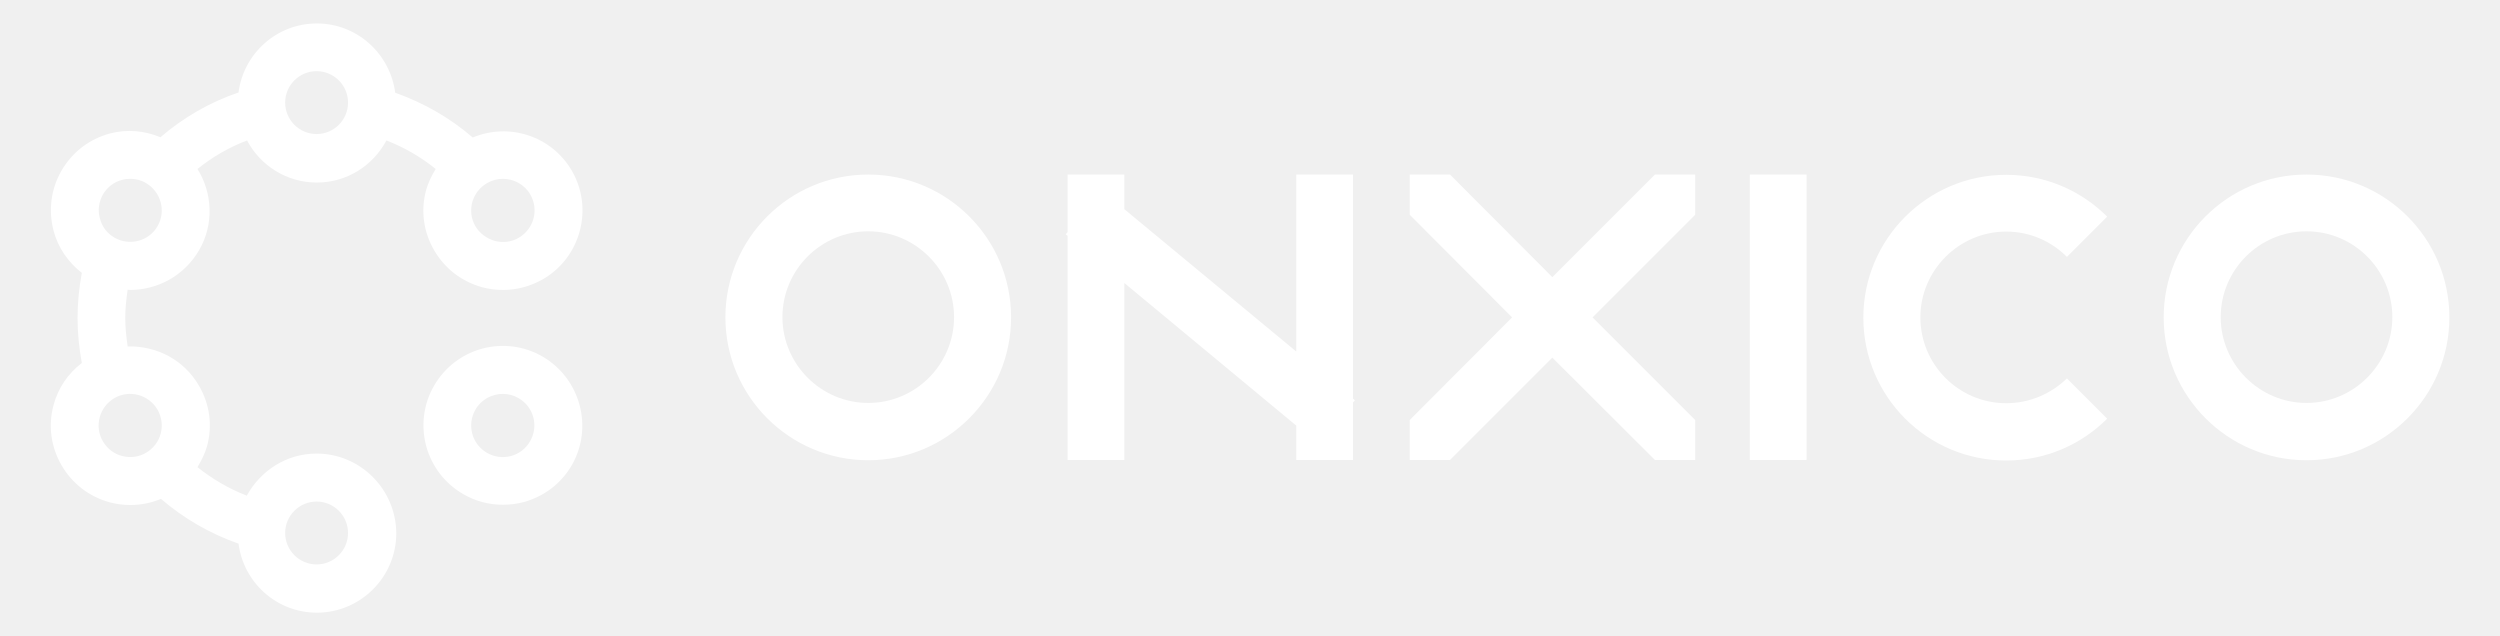
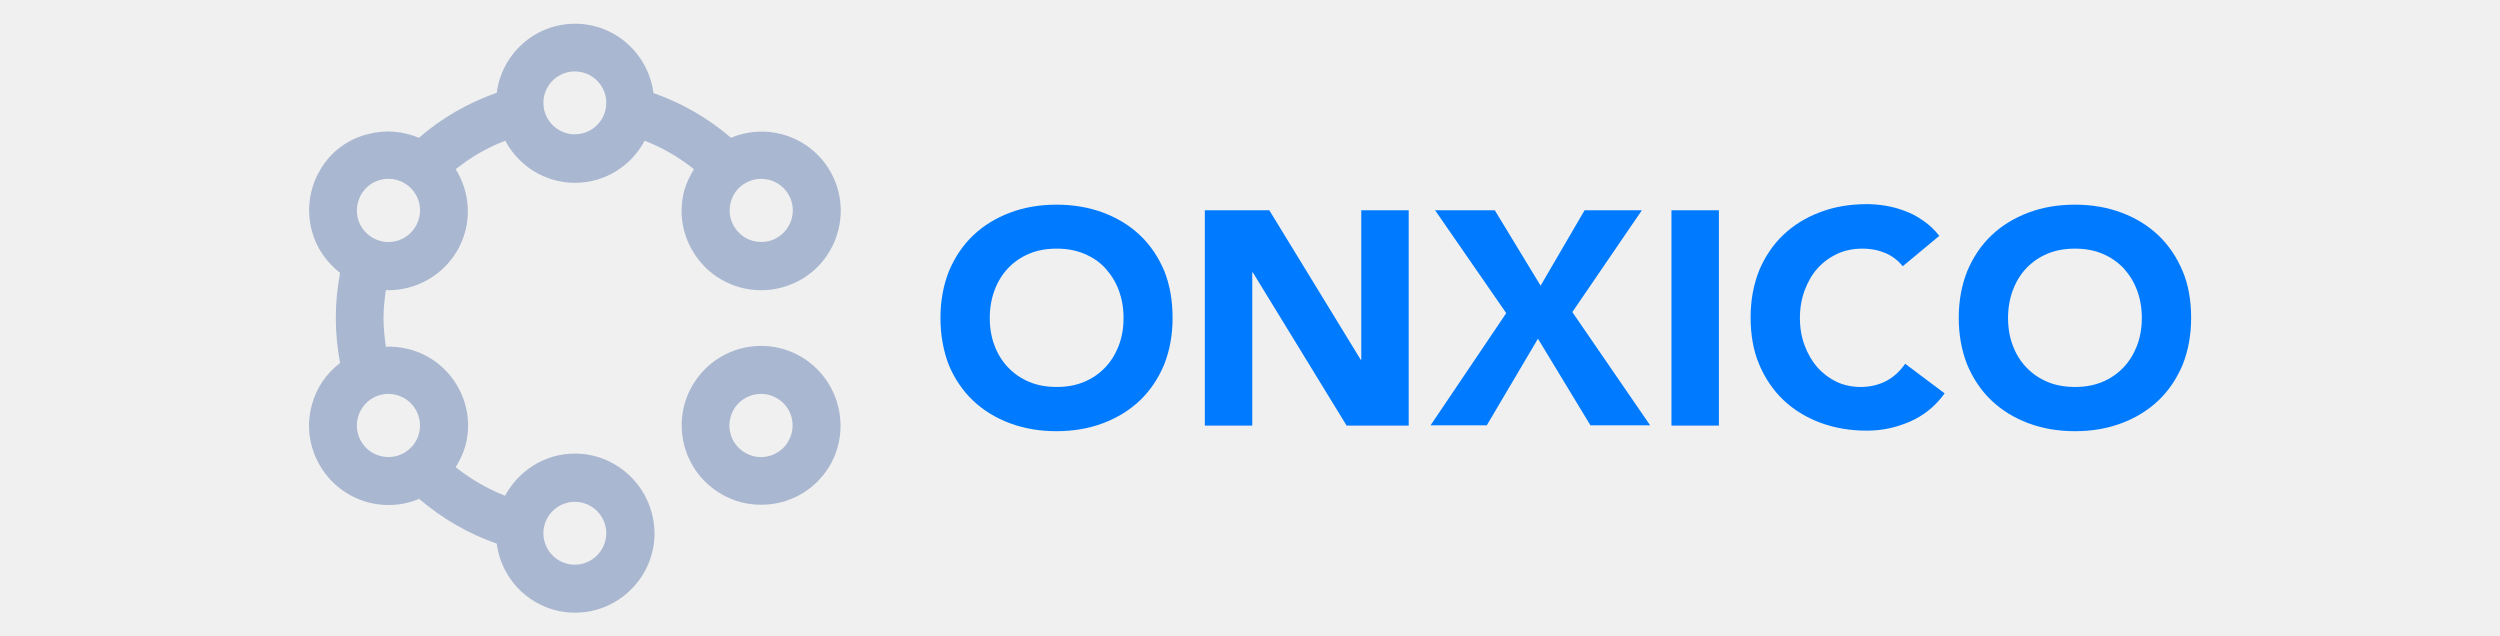
<svg xmlns="http://www.w3.org/2000/svg" version="1.1" id="Layer_1" x="0px" y="0px" viewBox="0 0 93.81 23.86" style="enable-background:new 0 0 93.81 23.86;" xml:space="preserve">
  <style type="text/css">
- 	.st0{fill:#FFFFFF;}
+ 	.st0{fill:#007BFF;}
+ 	.st1{fill:#A9B7D0;}
</style>
  <g>
    <g>
-       <path class="st0" d="M11.88,17.02c-1.14,0-2.11,0.65-2.62,1.58c-0.67-0.26-1.3-0.63-1.85-1.07c0.15-0.25,0.28-0.51,0.36-0.79    c0.21-0.77,0.1-1.57-0.3-2.26C6.9,13.49,5.86,12.97,4.79,13c-0.05-0.35-0.09-0.71-0.09-1.07c0-0.36,0.04-0.71,0.09-1.06    c0.03,0,0.06,0.01,0.09,0.01c1.03,0,2.03-0.53,2.59-1.49c0.57-0.98,0.5-2.15-0.06-3.05c0.56-0.45,1.18-0.81,1.86-1.07    c0.5,0.94,1.48,1.58,2.62,1.58c1.13,0,2.11-0.64,2.61-1.58c0.67,0.26,1.29,0.62,1.85,1.07c-0.15,0.24-0.28,0.51-0.36,0.79    c-0.21,0.77-0.1,1.57,0.3,2.26c0.4,0.69,1.04,1.18,1.81,1.39c0.26,0.07,0.52,0.1,0.78,0.1c0.52,0,1.03-0.14,1.49-0.4    c1.42-0.82,1.91-2.65,1.09-4.07c-0.76-1.31-2.36-1.82-3.72-1.25c-0.86-0.74-1.84-1.3-2.91-1.68c-0.19-1.46-1.43-2.6-2.94-2.6    c-1.51,0-2.75,1.13-2.94,2.59C7.86,3.84,6.87,4.42,6.02,5.15c-0.6-0.25-1.26-0.31-1.9-0.14C3.35,5.22,2.71,5.71,2.31,6.4    c-0.4,0.69-0.5,1.49-0.3,2.26c0.17,0.64,0.55,1.18,1.06,1.58c-0.1,0.55-0.16,1.11-0.16,1.69c0,0.58,0.06,1.14,0.16,1.69    c-0.52,0.4-0.89,0.94-1.06,1.58c-0.21,0.77-0.1,1.57,0.3,2.26c0.4,0.69,1.04,1.18,1.81,1.39c0.26,0.07,0.52,0.1,0.78,0.1    c0.39,0,0.78-0.08,1.14-0.23c0.85,0.73,1.83,1.3,2.91,1.68c0.19,1.46,1.43,2.59,2.94,2.59c1.64,0,2.98-1.34,2.98-2.98    C14.86,18.36,13.52,17.02,11.88,17.02z M18.28,6.87c0.19-0.11,0.39-0.16,0.59-0.16c0.41,0,0.81,0.21,1.03,0.59    c0.33,0.57,0.13,1.29-0.43,1.62c-0.27,0.16-0.59,0.2-0.9,0.12C18.26,8.95,18,8.76,17.84,8.49c-0.16-0.27-0.2-0.59-0.12-0.9    C17.81,7.28,18,7.03,18.28,6.87z M11.88,2.67c0.65,0,1.18,0.53,1.18,1.18s-0.53,1.18-1.18,1.18c-0.65,0-1.18-0.53-1.18-1.18    S11.23,2.67,11.88,2.67z M3.86,7.3c0.16-0.27,0.41-0.47,0.72-0.55c0.1-0.03,0.21-0.04,0.31-0.04c0.2,0,0.41,0.05,0.59,0.16v0    C6.04,7.2,6.24,7.92,5.91,8.49C5.59,9.05,4.86,9.24,4.3,8.92C4.02,8.76,3.83,8.51,3.75,8.2C3.66,7.89,3.71,7.58,3.86,7.3z     M6.03,16.27c-0.08,0.31-0.28,0.56-0.55,0.72c-0.27,0.16-0.59,0.2-0.9,0.12c-0.31-0.08-0.56-0.28-0.72-0.55    c-0.33-0.57-0.13-1.29,0.43-1.62c0.57-0.33,1.29-0.13,1.62,0.43C6.07,15.65,6.11,15.97,6.03,16.27z M11.88,21.18    c-0.65,0-1.18-0.53-1.18-1.18c0-0.65,0.53-1.18,1.18-1.18c0.65,0,1.18,0.53,1.18,1.18C13.06,20.65,12.53,21.18,11.88,21.18z" />
-       <path class="st0" d="M20.36,13.38c-0.69-0.4-1.49-0.5-2.26-0.3c-0.77,0.21-1.41,0.7-1.81,1.39c-0.4,0.69-0.5,1.49-0.3,2.26    c0.21,0.77,0.7,1.41,1.39,1.81c0.46,0.27,0.97,0.4,1.49,0.4c0.26,0,0.52-0.03,0.78-0.1c0.77-0.21,1.41-0.7,1.81-1.39    C22.27,16.03,21.78,14.21,20.36,13.38z M19.89,16.56c-0.33,0.57-1.05,0.76-1.62,0.43c-0.27-0.16-0.47-0.41-0.55-0.72    c-0.08-0.3-0.04-0.62,0.12-0.9c0.22-0.38,0.62-0.59,1.03-0.59c0.2,0,0.4,0.05,0.59,0.16C20.03,15.27,20.22,15.99,19.89,16.56z" />
+       <g>
+         <g>
+           <path class="st0" d="M35.29,11.93c0-0.65,0.11-1.23,0.32-1.76c0.22-0.52,0.52-0.97,0.91-1.34c0.39-0.37,0.85-0.65,1.38-0.85      c0.53-0.2,1.11-0.3,1.75-0.3c0.63,0,1.21,0.1,1.75,0.3c0.53,0.2,0.99,0.48,1.38,0.85c0.39,0.37,0.69,0.82,0.91,1.34      C43.9,10.7,44,11.28,44,11.93c0,0.65-0.11,1.23-0.32,1.76c-0.22,0.52-0.52,0.97-0.91,1.34c-0.39,0.37-0.85,0.65-1.38,0.85      c-0.53,0.2-1.11,0.3-1.75,0.3c-0.63,0-1.21-0.1-1.75-0.3c-0.53-0.2-0.99-0.48-1.38-0.85c-0.39-0.37-0.69-0.82-0.91-1.34      C35.4,13.16,35.29,12.58,35.29,11.93z M37.14,11.93c0,0.38,0.06,0.73,0.18,1.04c0.12,0.32,0.29,0.59,0.51,0.82      c0.22,0.23,0.48,0.41,0.79,0.54c0.31,0.13,0.65,0.19,1.03,0.19s0.72-0.06,1.03-0.19c0.31-0.13,0.57-0.31,0.79-0.54      c0.22-0.23,0.39-0.51,0.51-0.82c0.12-0.32,0.18-0.66,0.18-1.04c0-0.37-0.06-0.72-0.18-1.04c-0.12-0.32-0.29-0.59-0.51-0.83      s-0.48-0.41-0.79-0.54c-0.31-0.13-0.65-0.19-1.03-0.19s-0.72,0.06-1.03,0.19c-0.31,0.13-0.57,0.31-0.79,0.54      c-0.22,0.23-0.39,0.51-0.51,0.83C37.2,11.21,37.14,11.56,37.14,11.93z" />
+           <path class="st0" d="M45.21,7.89h2.42l3.43,5.61h0.02V7.89h1.78v8.08h-2.33l-3.52-5.75h-0.02v5.75h-1.78V7.89z" />
+           <path class="st0" d="M56.52,11.75l-2.67-3.86h2.24l1.72,2.83l1.65-2.83h2.15L59,11.71l2.92,4.25h-2.24l-1.97-3.25l-1.92,3.25      h-2.11L56.52,11.75z" />
+           <path class="st0" d="M62.72,7.89h1.78v8.08h-1.78V7.89z" />
+           <path class="st0" d="M71.4,9.99c-0.17-0.21-0.39-0.38-0.64-0.49c-0.26-0.11-0.55-0.17-0.88-0.17c-0.33,0-0.64,0.06-0.93,0.19      c-0.28,0.13-0.53,0.31-0.74,0.54c-0.21,0.23-0.37,0.51-0.49,0.83c-0.12,0.32-0.18,0.67-0.18,1.04c0,0.38,0.06,0.73,0.18,1.04      c0.12,0.32,0.28,0.59,0.48,0.82c0.21,0.23,0.45,0.41,0.72,0.54c0.28,0.13,0.58,0.19,0.9,0.19c0.36,0,0.69-0.08,0.97-0.23      c0.28-0.15,0.51-0.37,0.7-0.64l1.48,1.11c-0.34,0.48-0.78,0.83-1.3,1.06c-0.53,0.23-1.06,0.34-1.62,0.34      c-0.63,0-1.21-0.1-1.75-0.3c-0.53-0.2-0.99-0.48-1.38-0.85c-0.39-0.37-0.69-0.82-0.91-1.34c-0.22-0.52-0.32-1.11-0.32-1.76      c0-0.65,0.11-1.23,0.32-1.76c0.22-0.52,0.52-0.97,0.91-1.34c0.39-0.37,0.85-0.65,1.38-0.85c0.53-0.2,1.11-0.3,1.75-0.3      c0.23,0,0.47,0.02,0.71,0.06c0.25,0.04,0.49,0.11,0.73,0.2s0.47,0.21,0.69,0.37c0.22,0.15,0.42,0.34,0.59,0.56L71.4,9.99z" />
+           <path class="st0" d="M73.5,11.93c0-0.65,0.11-1.23,0.32-1.76c0.22-0.52,0.52-0.97,0.91-1.34c0.39-0.37,0.85-0.65,1.38-0.85      c0.53-0.2,1.11-0.3,1.75-0.3s1.21,0.1,1.75,0.3c0.53,0.2,0.99,0.48,1.38,0.85c0.39,0.37,0.69,0.82,0.91,1.34      c0.22,0.52,0.32,1.11,0.32,1.76c0,0.65-0.11,1.23-0.32,1.76c-0.22,0.52-0.52,0.97-0.91,1.34c-0.39,0.37-0.85,0.65-1.38,0.85      c-0.53,0.2-1.11,0.3-1.75,0.3s-1.21-0.1-1.75-0.3c-0.53-0.2-0.99-0.48-1.38-0.85c-0.39-0.37-0.69-0.82-0.91-1.34      C73.61,13.16,73.5,12.58,73.5,11.93z M75.35,11.93c0,0.38,0.06,0.73,0.18,1.04c0.12,0.32,0.29,0.59,0.51,0.82      c0.22,0.23,0.48,0.41,0.79,0.54c0.31,0.13,0.65,0.19,1.03,0.19c0.38,0,0.72-0.06,1.03-0.19c0.31-0.13,0.57-0.31,0.79-0.54      c0.22-0.23,0.39-0.51,0.51-0.82c0.12-0.32,0.18-0.66,0.18-1.04c0-0.37-0.06-0.72-0.18-1.04c-0.12-0.32-0.29-0.59-0.51-0.83      c-0.22-0.23-0.48-0.41-0.79-0.54c-0.31-0.13-0.65-0.19-1.03-0.19c-0.38,0-0.72,0.06-1.03,0.19c-0.31,0.13-0.57,0.31-0.79,0.54      c-0.22,0.23-0.39,0.51-0.51,0.83C75.41,11.21,75.35,11.56,75.35,11.93z" />
+         </g>
+         <g>
+           <g>
+             <path class="st1" d="M21.57,17.02c-1.14,0-2.11,0.65-2.62,1.58c-0.67-0.26-1.3-0.63-1.85-1.07c0.15-0.25,0.28-0.51,0.36-0.79       c0.21-0.77,0.1-1.57-0.3-2.26c-0.57-0.98-1.61-1.51-2.68-1.47c-0.05-0.35-0.09-0.71-0.09-1.07c0-0.36,0.04-0.71,0.09-1.06       c0.03,0,0.06,0.01,0.09,0.01c1.03,0,2.03-0.53,2.59-1.49c0.57-0.98,0.5-2.15-0.06-3.05c0.56-0.45,1.18-0.81,1.86-1.07       c0.5,0.94,1.48,1.58,2.62,1.58c1.13,0,2.11-0.64,2.61-1.58c0.67,0.26,1.29,0.62,1.85,1.07c-0.15,0.24-0.28,0.51-0.36,0.79       c-0.21,0.77-0.1,1.57,0.3,2.26c0.4,0.69,1.04,1.18,1.81,1.39c0.26,0.07,0.52,0.1,0.78,0.1c0.52,0,1.03-0.14,1.49-0.4       c1.42-0.82,1.91-2.65,1.09-4.07c-0.76-1.31-2.36-1.82-3.72-1.25c-0.86-0.74-1.84-1.3-2.91-1.68c-0.19-1.46-1.43-2.6-2.94-2.6       c-1.51,0-2.75,1.13-2.94,2.59c-1.08,0.38-2.07,0.95-2.92,1.69c-0.6-0.25-1.26-0.31-1.9-0.14C13.04,5.22,12.39,5.71,12,6.4       c-0.4,0.69-0.5,1.49-0.3,2.26c0.17,0.64,0.55,1.18,1.06,1.58c-0.1,0.55-0.16,1.11-0.16,1.69c0,0.58,0.06,1.14,0.16,1.69       c-0.52,0.4-0.89,0.94-1.06,1.58c-0.21,0.77-0.1,1.57,0.3,2.26c0.4,0.69,1.04,1.18,1.81,1.39c0.26,0.07,0.52,0.1,0.78,0.1       c0.39,0,0.78-0.08,1.14-0.23c0.85,0.73,1.83,1.3,2.91,1.68c0.19,1.46,1.43,2.59,2.94,2.59c1.64,0,2.98-1.34,2.98-2.98       C24.55,18.36,23.21,17.02,21.57,17.02z M27.97,6.87c0.19-0.11,0.39-0.16,0.59-0.16c0.41,0,0.81,0.21,1.03,0.59       c0.33,0.57,0.13,1.29-0.43,1.62c-0.27,0.16-0.59,0.2-0.9,0.12c-0.31-0.08-0.56-0.28-0.72-0.55c-0.16-0.27-0.2-0.59-0.12-0.9       C27.5,7.28,27.69,7.03,27.97,6.87z M21.57,2.68c0.65,0,1.18,0.53,1.18,1.18s-0.53,1.18-1.18,1.18c-0.65,0-1.18-0.53-1.18-1.18       S20.92,2.68,21.57,2.68z M13.55,7.3c0.16-0.27,0.41-0.47,0.72-0.55c0.1-0.03,0.21-0.04,0.31-0.04c0.2,0,0.41,0.05,0.59,0.16v0       c0.57,0.33,0.76,1.05,0.43,1.62c-0.33,0.57-1.05,0.76-1.62,0.43c-0.27-0.16-0.47-0.41-0.55-0.72C13.35,7.9,13.4,7.58,13.55,7.3       z M15.72,16.27c-0.08,0.31-0.28,0.56-0.55,0.72c-0.27,0.16-0.59,0.2-0.9,0.12c-0.31-0.08-0.56-0.28-0.72-0.55       c-0.33-0.57-0.13-1.29,0.43-1.62c0.57-0.33,1.29-0.13,1.62,0.43C15.76,15.65,15.8,15.97,15.72,16.27z M21.57,21.19       c-0.65,0-1.18-0.53-1.18-1.18c0-0.65,0.53-1.18,1.18-1.18c0.65,0,1.18,0.53,1.18,1.18C22.75,20.65,22.22,21.19,21.57,21.19z" />
+             <path class="st1" d="M30.05,13.38c-0.69-0.4-1.49-0.5-2.26-0.3c-0.77,0.21-1.41,0.7-1.81,1.39c-0.4,0.69-0.5,1.49-0.3,2.26       c0.21,0.77,0.7,1.41,1.39,1.81c0.46,0.27,0.97,0.4,1.49,0.4c0.26,0,0.52-0.03,0.78-0.1c0.77-0.21,1.41-0.7,1.81-1.39       C31.96,16.03,31.47,14.21,30.05,13.38z M29.58,16.56c-0.33,0.57-1.05,0.76-1.62,0.43c-0.27-0.16-0.47-0.41-0.55-0.72       c-0.08-0.3-0.04-0.62,0.12-0.9c0.22-0.38,0.62-0.59,1.03-0.59c0.2,0,0.4,0.05,0.59,0.16C29.72,15.27,29.91,15.99,29.58,16.56z" />
+           </g>
+         </g>
+       </g>
    </g>
-     <g>
-       <path class="st0" d="M86.55,17.27c-2.95,0-5.36-2.4-5.36-5.36s2.4-5.36,5.36-5.36s5.36,2.4,5.36,5.36S89.5,17.27,86.55,17.27z     M86.55,8.68c-1.78,0-3.22,1.45-3.22,3.22s1.45,3.22,3.22,3.22s3.22-1.45,3.22-3.22S88.33,8.68,86.55,8.68z" />
-     </g>
-     <g>
-       <path class="st0" d="M32.58,17.27c-2.95,0-5.36-2.4-5.36-5.36s2.4-5.36,5.36-5.36s5.36,2.4,5.36,5.36S35.53,17.27,32.58,17.27z     M32.58,8.68c-1.78,0-3.22,1.45-3.22,3.22s1.45,3.22,3.22,3.22c1.78,0,3.22-1.45,3.22-3.22S34.35,8.68,32.58,8.68z" />
-     </g>
-     <g>
-       <rect x="65.66" y="6.55" class="st0" width="2.13" height="10.71" />
-     </g>
-     <path class="st0" d="M75.28,15.13c-1.78,0-3.22-1.45-3.22-3.22s1.45-3.22,3.22-3.22c0.89,0,1.69,0.36,2.28,0.95l1.51-1.51   c-0.97-0.97-2.31-1.57-3.79-1.57c-2.95,0-5.36,2.4-5.36,5.36s2.4,5.36,5.36,5.36c1.48,0,2.82-0.6,3.79-1.57l-1.51-1.51   C76.97,14.77,76.17,15.13,75.28,15.13z" />
-     <polygon class="st0" points="63.61,6.55 62.1,6.55 58.25,10.4 54.41,6.55 52.9,6.55 52.9,8.06 56.74,11.91 52.9,15.76 52.9,17.26    54.41,17.26 58.25,13.42 62.1,17.26 63.61,17.26 63.61,15.76 59.76,11.91 63.61,8.06  " />
-     <polygon class="st0" points="50.84,15.02 50.77,14.96 50.77,6.55 48.64,6.55 48.64,13.19 42.19,7.85 42.19,6.55 40.06,6.55    40.06,8.71 39.99,8.79 40.06,8.85 40.06,17.26 42.19,17.26 42.19,10.62 48.64,15.97 48.64,17.26 50.77,17.26 50.77,15.1  " />
  </g>
</svg>
